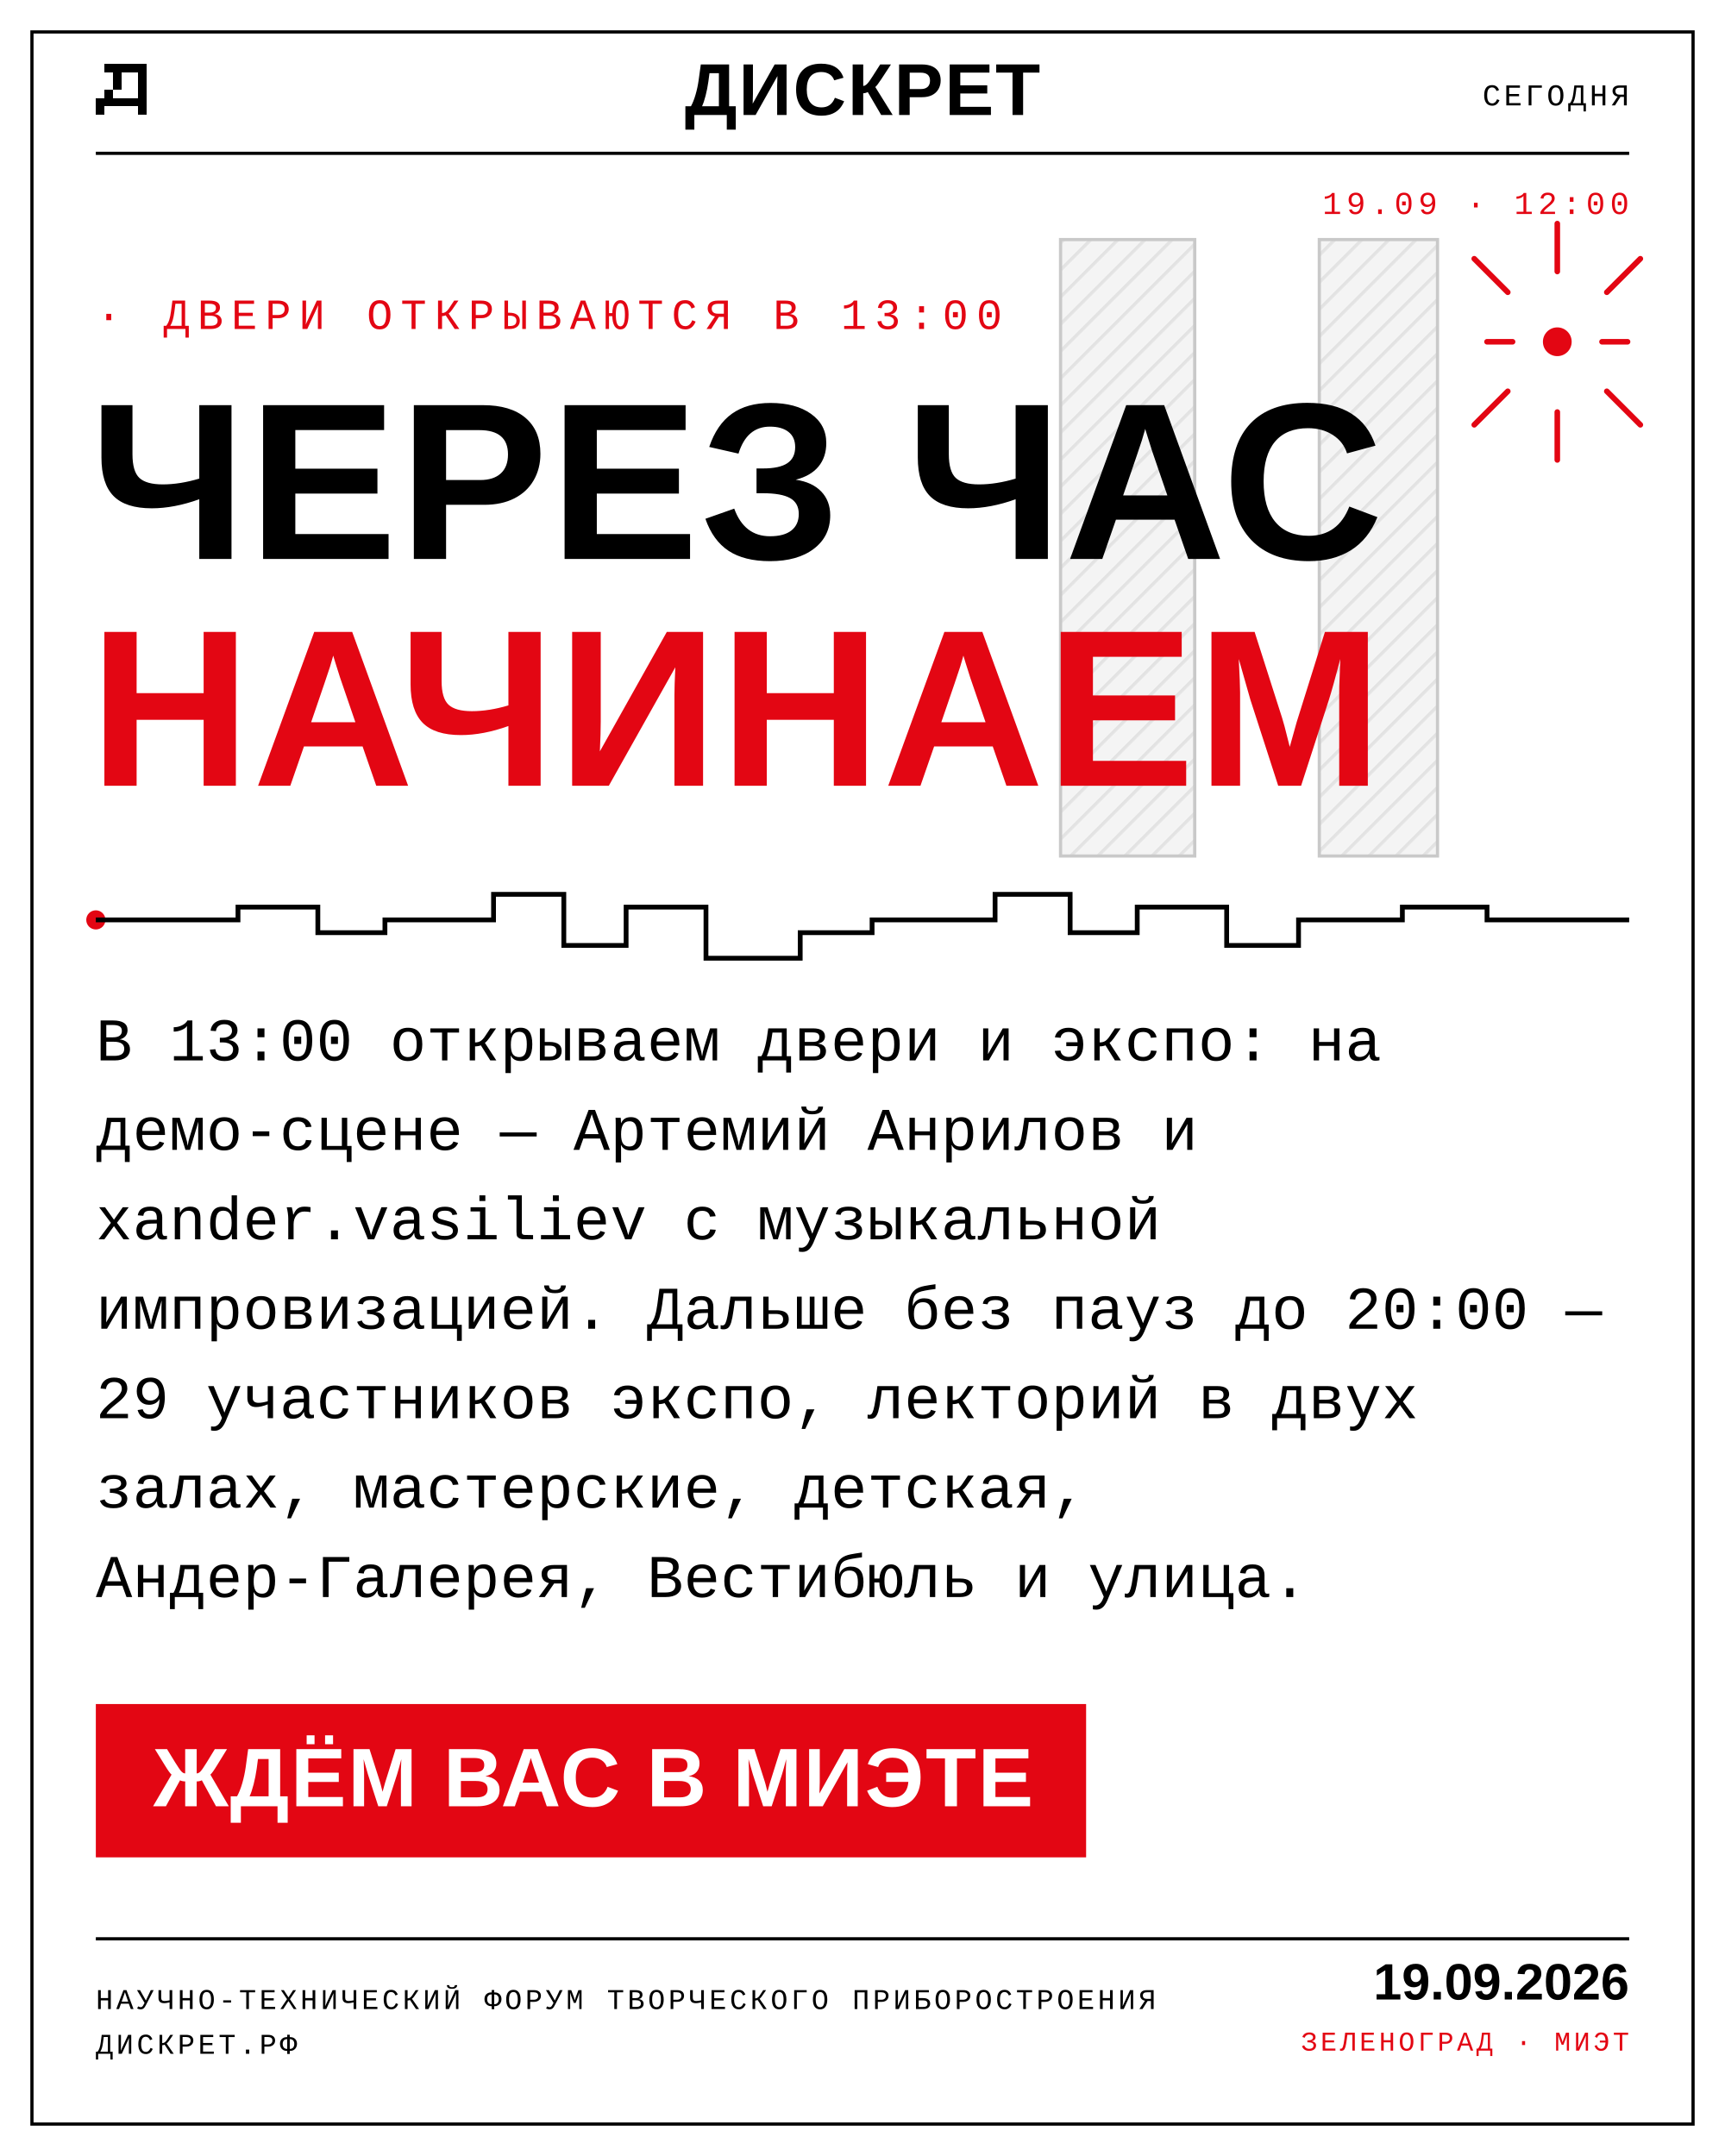
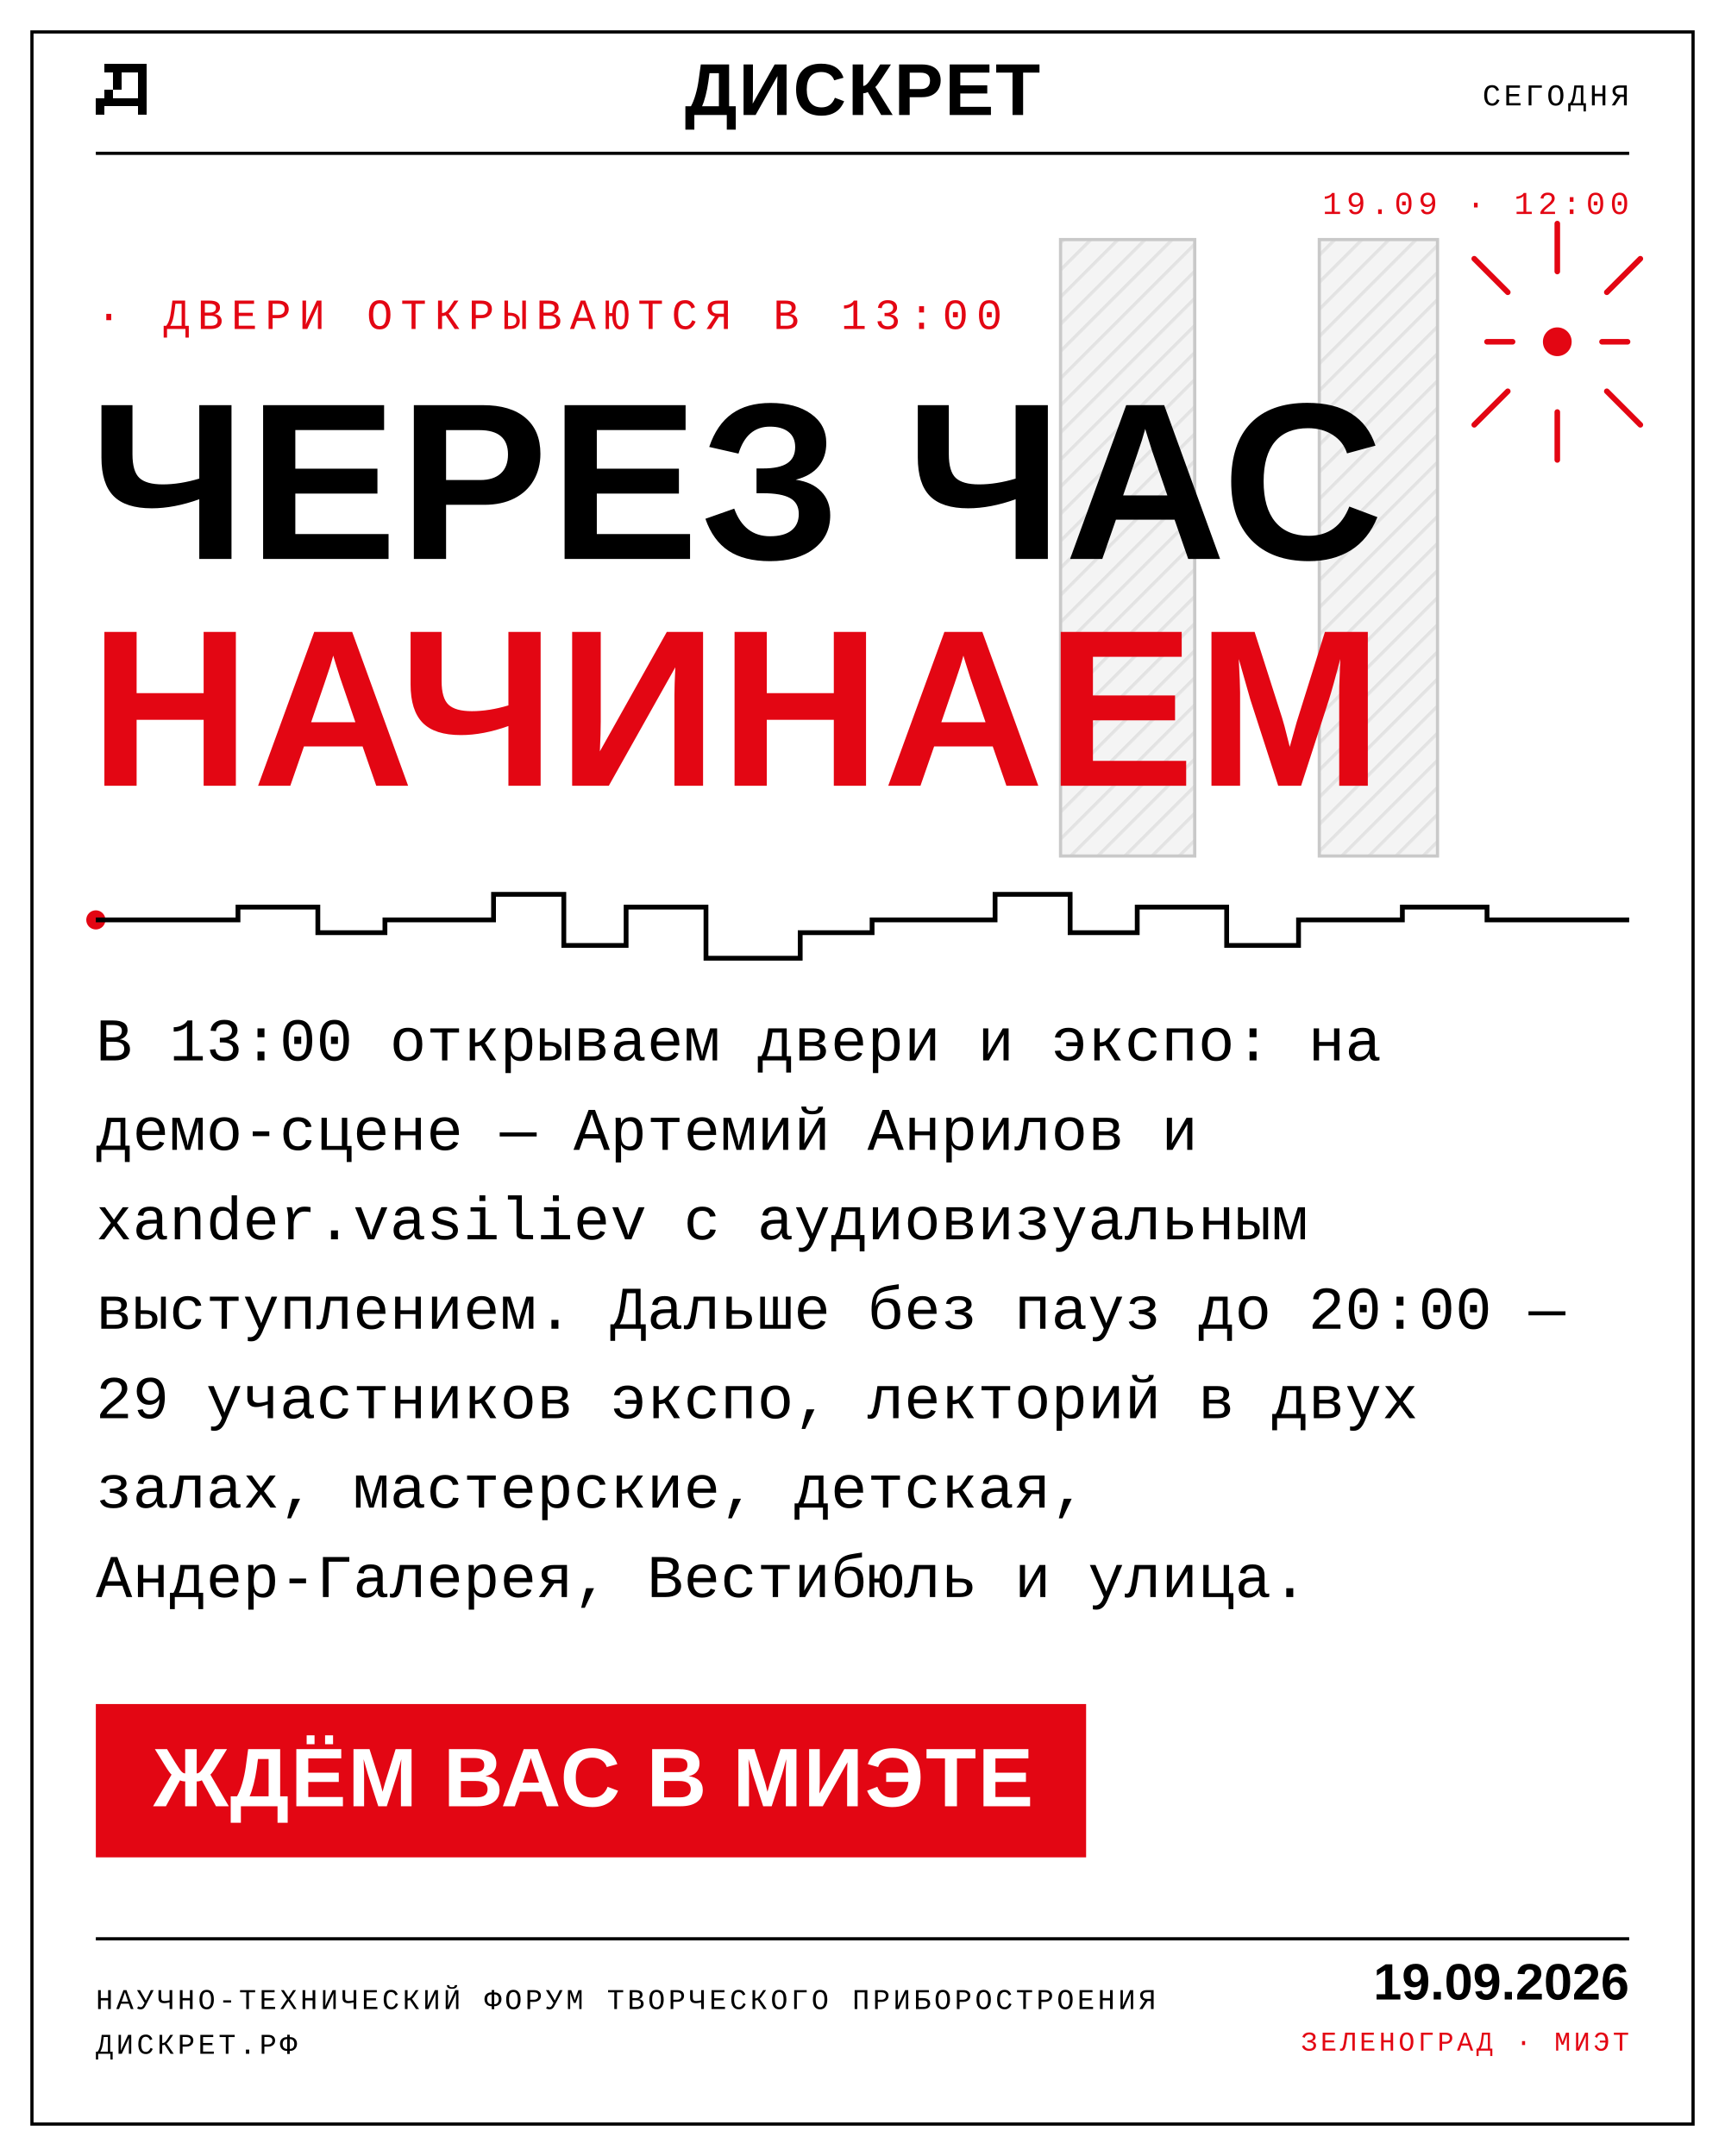
<svg xmlns="http://www.w3.org/2000/svg" width="1080" height="1350" viewBox="0 0 1080 1350" fill="none" font-family="'Arial Narrow','Helvetica Neue',Arial,sans-serif">
  <defs>
    <g id="logoD" shape-rendering="crispEdges" transform="scale(0.66667)">
      <rect x="10" y="0" width="2" height="12" />
      <rect x="2" y="0" width="8" height="2" />
      <rect x="4" y="2" width="2" height="4" />
      <rect x="2" y="6" width="2" height="2" />
      <rect x="0" y="8" width="12" height="2" />
      <rect x="0" y="10" width="2" height="2" />
    </g>
    <pattern id="th" width="12" height="12" patternTransform="rotate(45)" patternUnits="userSpaceOnUse">
      <rect width="12" height="12" fill="#f4f4f4" />
      <line x1="0" y1="0" x2="0" y2="12" stroke="#e3e3e3" stroke-width="4" />
    </pattern>
  </defs>
  <rect width="1080" height="1350" fill="#FFFFFF" />
  <rect x="20" y="20" width="1040" height="1310" fill="none" stroke="#000" stroke-width="2" />
  <use href="#logoD" fill="#000" transform="translate(60,40) scale(4.0)" />
  <text x="540" y="72" text-anchor="middle" font-weight="800" font-size="46" letter-spacing="1" fill="#000">ДИСКРЕТ</text>
  <text x="1020" y="66" text-anchor="end" font-family="'Courier New',monospace" font-size="19" letter-spacing="2" fill="#000">СЕГОДНЯ</text>
  <line x1="60" y1="96" x2="1020" y2="96" stroke="#000" stroke-width="2" />
  <text x="1020" y="134" text-anchor="end" font-family="'Courier New',monospace" font-size="20" letter-spacing="3" fill="#E30613">19.09 · 12:00</text>
  <g stroke="#c9c9c9" stroke-width="2">
    <rect x="664" y="150" width="84" height="386" fill="url(#th)" />
    <rect x="826" y="150" width="74" height="386" fill="url(#th)" />
  </g>
  <g stroke="#E30613" stroke-width="3.5" stroke-linecap="round">
    <line x1="975" y1="170" x2="975" y2="140" />
    <line x1="975" y1="258" x2="975" y2="288" />
    <line x1="931" y1="214" x2="947" y2="214" />
    <line x1="1003" y1="214" x2="1019" y2="214" />
    <line x1="944" y1="183" x2="923" y2="162" />
    <line x1="1006" y1="183" x2="1027" y2="162" />
    <line x1="944" y1="245" x2="923" y2="266" />
    <line x1="1006" y1="245" x2="1027" y2="266" />
  </g>
  <circle cx="975" cy="214" r="9" fill="#E30613" />
  <text x="60" y="206" font-family="'Courier New',monospace" font-size="27" letter-spacing="5" fill="#E30613">· ДВЕРИ ОТКРЫВАЮТСЯ В 13:00</text>
  <text x="56" y="350" font-weight="800" font-size="140" letter-spacing="1" fill="#000">ЧЕРЕЗ ЧАС</text>
  <text x="56" y="492" font-weight="800" font-size="140" letter-spacing="1" fill="#E30613">НАЧИНАЕМ</text>
  <circle cx="60" cy="576" r="6" fill="#E30613" />
  <polyline points="60,576 149,576 149,568 199,568 199,584 241,584 241,576 309,576 309,560 353,560 353,592 392,592 392,568 442,568 442,600 501,600 501,584 546,584 546,576 623,576 623,560 670,560 670,584 712,584 712,568 768,568 768,592 813,592 813,576 878,576 878,568 931,568 931,576 1020,576" fill="none" stroke="#000" stroke-width="3" />
  <text x="60" y="664" font-family="'Courier New',monospace" font-size="38" letter-spacing="0.2" fill="#000">В 13:00 открываем двери и экспо: на</text>
  <text x="60" y="720" font-family="'Courier New',monospace" font-size="38" letter-spacing="0.2" fill="#000">демо-сцене — Артемий Анрилов и</text>
-   <text x="60" y="776" font-family="'Courier New',monospace" font-size="38" letter-spacing="0.2" fill="#000">xander.vasiliev с музыкальной</text>
-   <text x="60" y="832" font-family="'Courier New',monospace" font-size="38" letter-spacing="0.2" fill="#000">импровизацией. Дальше без пауз до 20:00 —</text>
+   <text x="60" y="776" font-family="'Courier New',monospace" font-size="38" letter-spacing="0.2" fill="#000">xander.vasiliev с аудиовизуальным</text>
+   <text x="60" y="832" font-family="'Courier New',monospace" font-size="38" letter-spacing="0.2" fill="#000">выступлением. Дальше без пауз до 20:00 —</text>
  <text x="60" y="888" font-family="'Courier New',monospace" font-size="38" letter-spacing="0.2" fill="#000">29 участников экспо, лекторий в двух</text>
  <text x="60" y="944" font-family="'Courier New',monospace" font-size="38" letter-spacing="0.2" fill="#000">залах, мастерские, детская,</text>
  <text x="60" y="1000" font-family="'Courier New',monospace" font-size="38" letter-spacing="0.2" fill="#000">Андер-Галерея, Вестибюль и улица.</text>
  <rect x="60" y="1067" width="620" height="96" fill="#E30613" />
  <text x="96" y="1131" font-weight="800" font-size="52" letter-spacing="1" fill="#FFF">ЖДЁМ ВАС В МИЭТЕ</text>
  <line x1="60" y1="1214" x2="1020" y2="1214" stroke="#000" stroke-width="2" />
  <text x="60" y="1258" font-family="'Courier New',monospace" font-size="18" letter-spacing="2" fill="#000">НАУЧНО-ТЕХНИЧЕСКИЙ ФОРУМ ТВОРЧЕСКОГО ПРИБОРОСТРОЕНИЯ</text>
  <text x="60" y="1286" font-family="'Courier New',monospace" font-size="18" letter-spacing="2" fill="#000">ДИСКРЕТ.РФ</text>
  <text x="1020" y="1252" text-anchor="end" font-weight="800" font-size="32" fill="#000">19.09.2026</text>
  <text x="1020" y="1284" text-anchor="end" font-family="'Courier New',monospace" font-size="17" letter-spacing="2" fill="#E30613">ЗЕЛЕНОГРАД · МИЭТ</text>
</svg>
